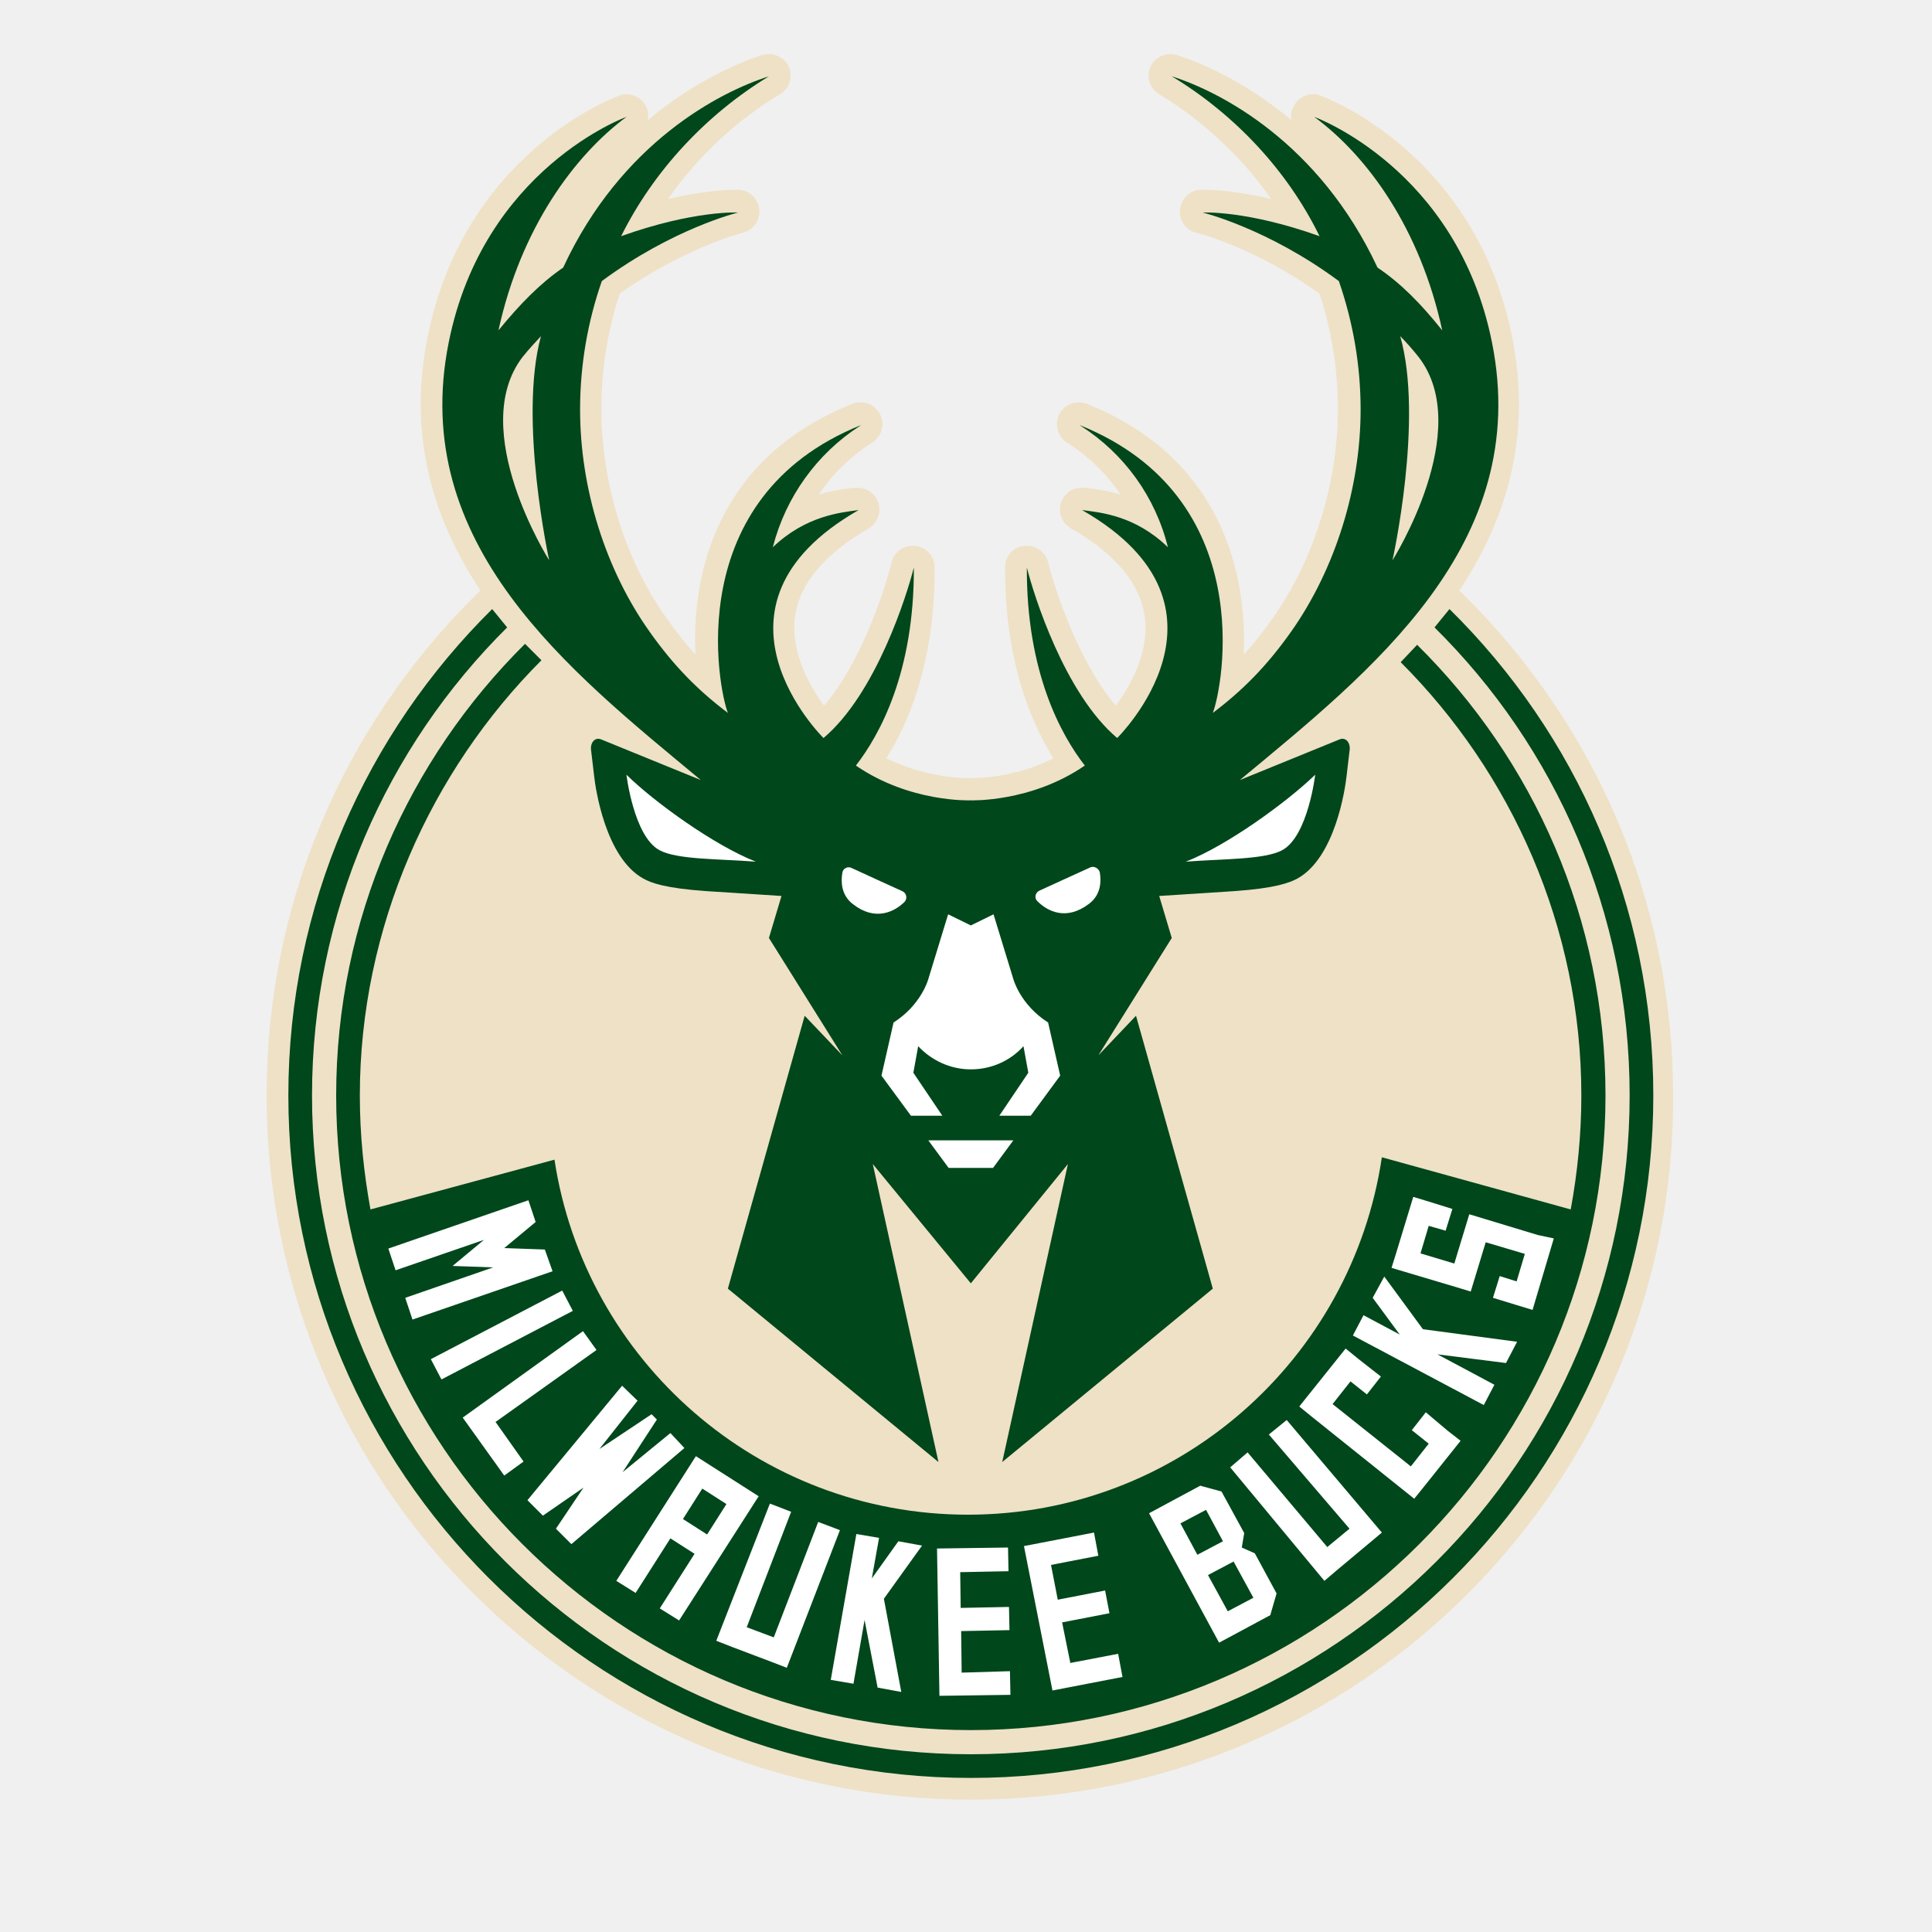
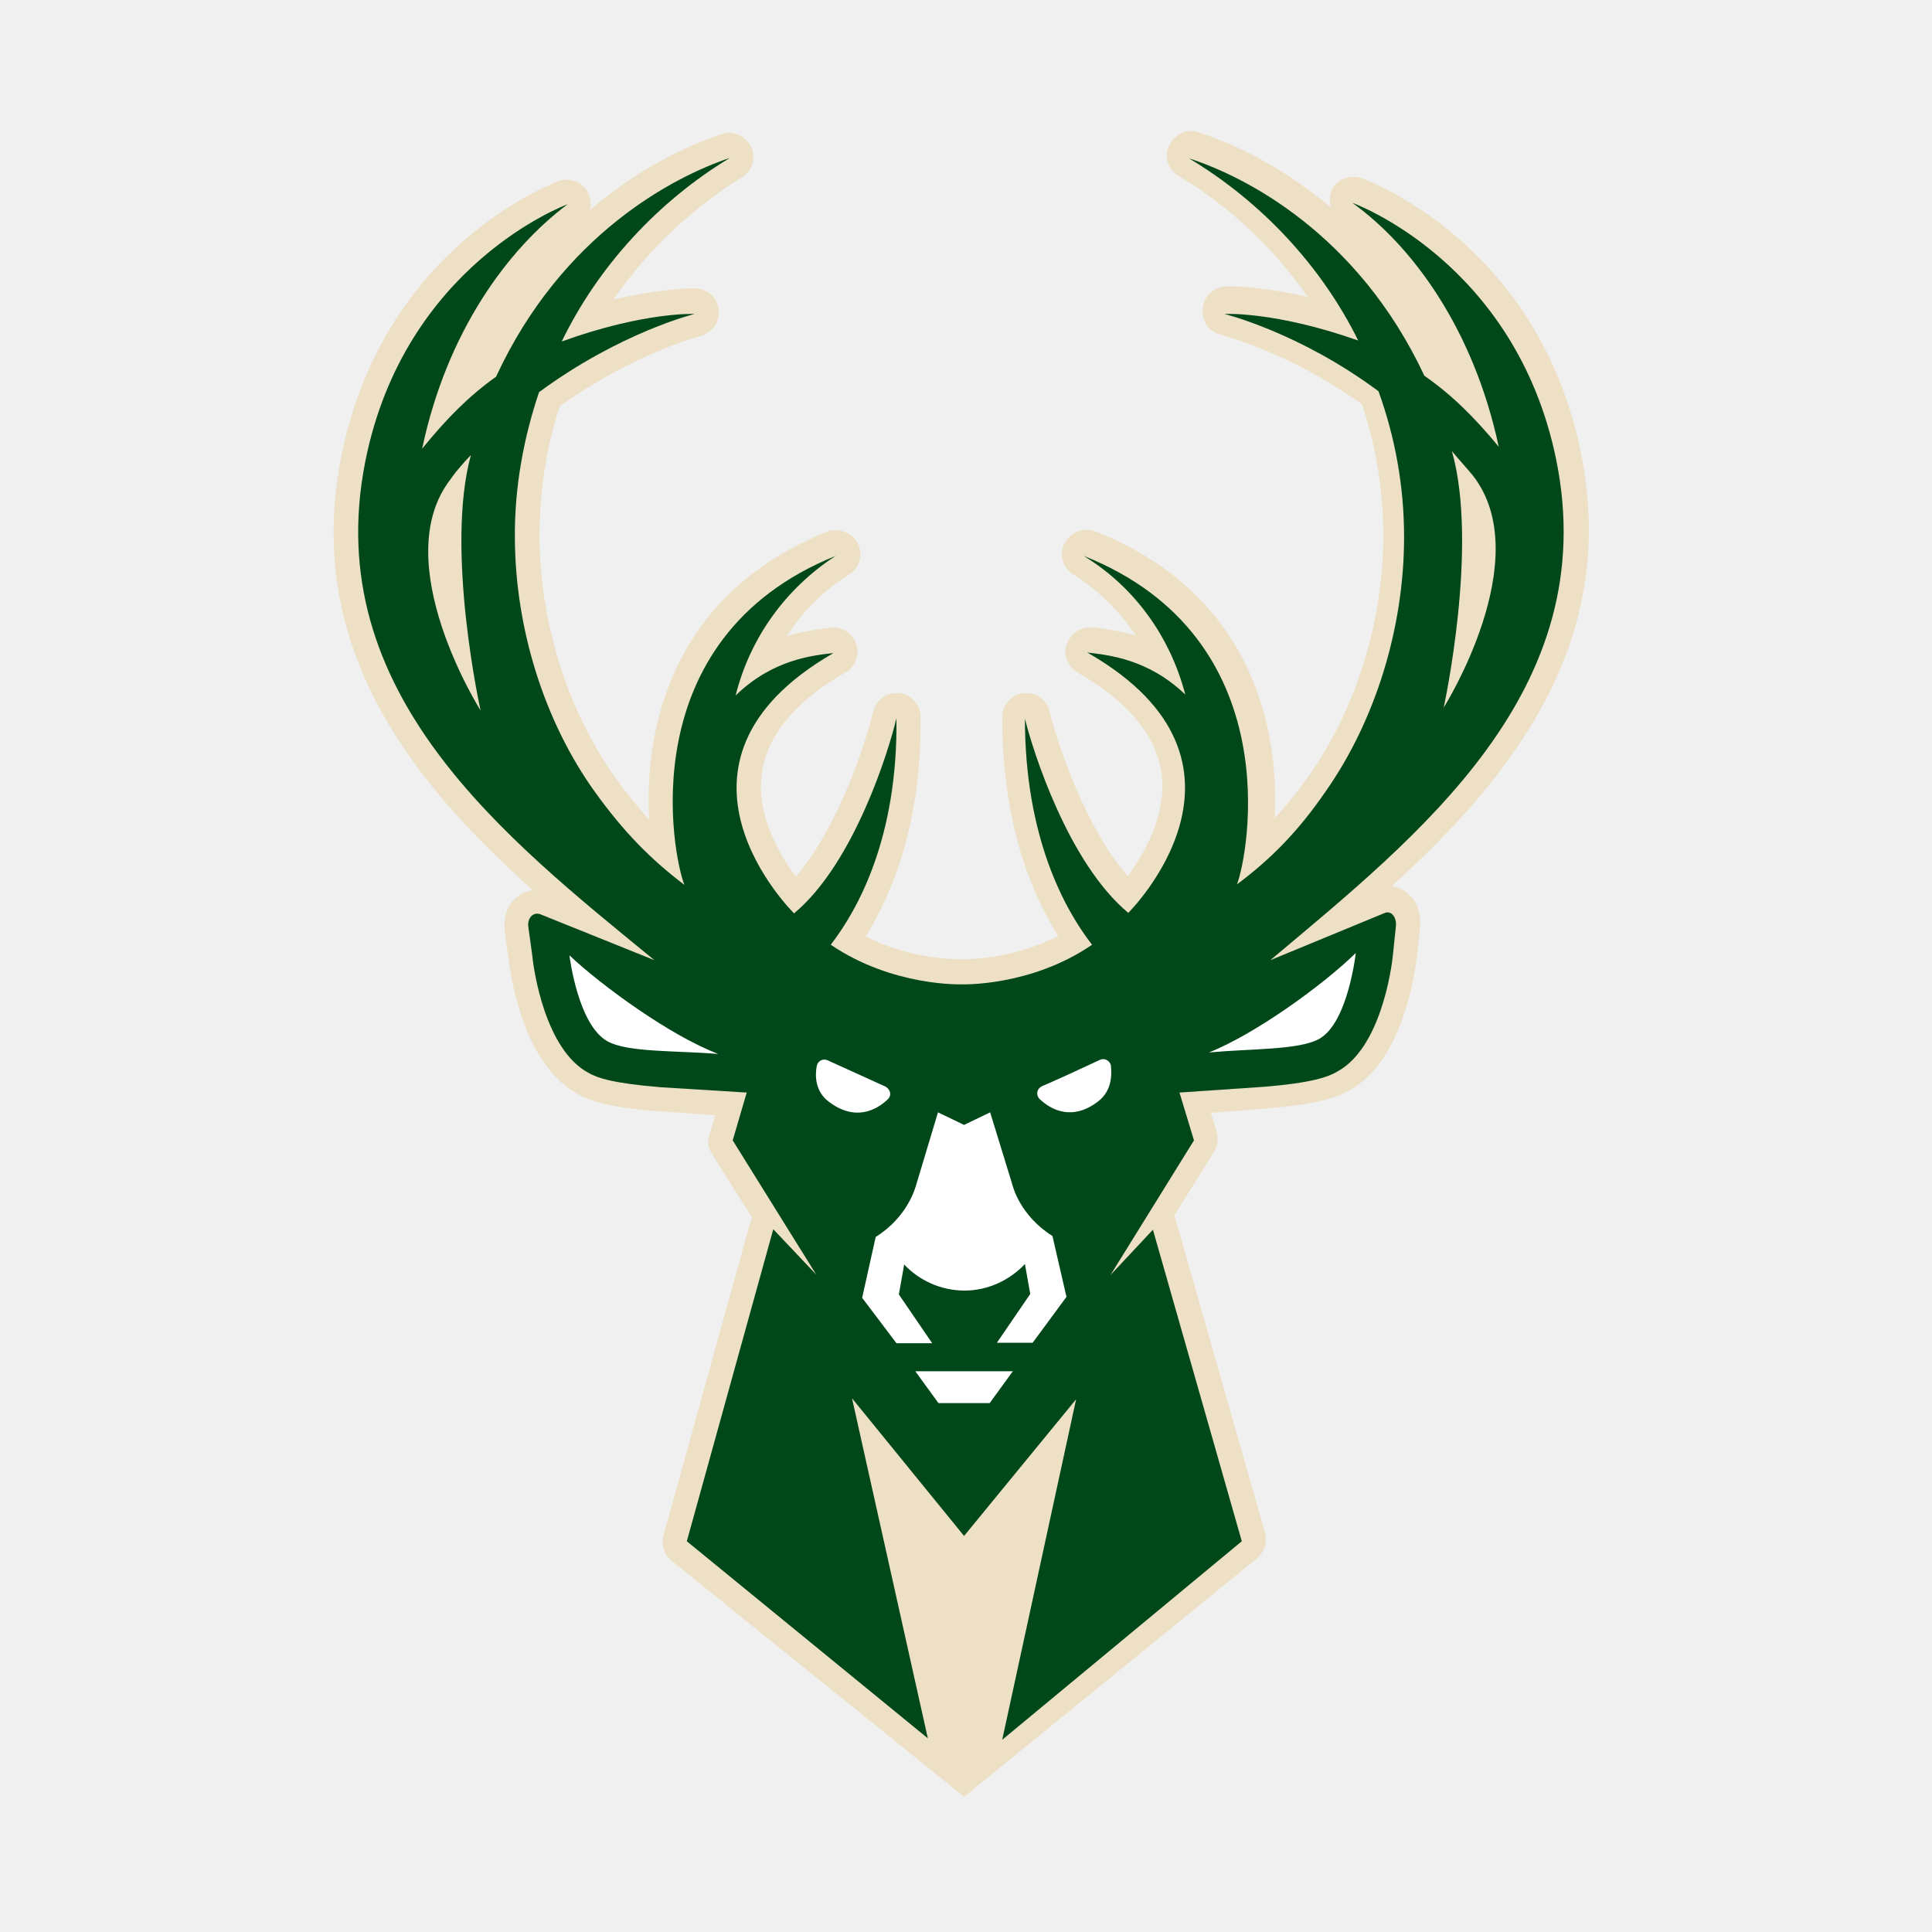
- <svg xmlns="http://www.w3.org/2000/svg" version="1.1" id="Layer_1" x="0px" y="0px" viewBox="0 0 400 400" style="enable-background:new 0 0 400 400;" xml:space="preserve">
+ <svg xmlns="http://www.w3.org/2000/svg" version="1.1" id="Layer_2_1_" x="0px" y="0px" viewBox="0 0 400 400" style="enable-background:new 0 0 400 400;" xml:space="preserve">
  <style type="text/css">
- 	.st0{fill:#EEE1C6;}
- 	.st1{fill:#00471B;}
+ 	.st0{fill:#EDE0C5;}
+ 	.st1{fill:#00471A;}
	.st2{fill:#FFFFFF;}
</style>
-   <g>
-     <g>
-       <path class="st0" d="M201,372.6c-80.4,0-145.8-65.4-145.8-145.8c0-39.3,15.5-76.2,43.6-103.9c0.2-0.2,0.5-0.4,0.7-0.6    c-9.7-14.6-15.1-31.7-11-52.4c7.6-38.1,38.4-49.6,39.7-50.1c0.5-0.2,1-0.3,1.5-0.3c1.6,0,3.2,0.9,4,2.4c0.5,0.9,0.6,2,0.4,3    c10.1-8.5,19.7-12.2,23.7-13.5c0.5-0.1,0.9-0.2,1.4-0.2c1.7,0,3.4,1,4.1,2.6c0.9,2.1,0.2,4.5-1.8,5.7    c-9.2,5.5-17.2,13.1-23.2,21.7c7.3-1.7,12.1-1.9,13.8-1.9c0.6,0,0.9,0,0.9,0c2.2,0.1,4,1.9,4.2,4.1c0.2,2.2-1.2,4.2-3.4,4.8    c-0.1,0-12.2,3.1-25.5,12.6c-2.5,7.7-3.8,15.7-3.8,23.8c0,15.4,4.9,31.3,13.5,43.4c2,2.8,3.9,5.3,6,7.5    c-0.8-15.9,3.9-40.5,32.5-51.9c0.5-0.2,1.1-0.3,1.7-0.3c1.7,0,3.2,0.9,4,2.5c1.1,2.1,0.3,4.6-1.7,5.9l-0.2,0.1    c-4.3,2.8-8,6.4-10.8,10.6c3-0.9,5.6-1.2,7.3-1.4l0.3,0c0.2,0,0.4,0,0.5,0c1.9,0,3.6,1.2,4.2,3c0.7,2-0.1,4.2-1.8,5.3    c0,0-0.3,0.2-0.3,0.2c-9.1,5.3-14.2,11.4-15.1,18.2c-1,7.4,3.1,14.4,6,18.4c7.7-8.9,12.6-24,14-29.7c0.5-2,2.3-3.4,4.4-3.4    c0.2,0,0.4,0,0.5,0c2.3,0.3,4,2.2,4,4.4c0.1,18.7-4.9,31.5-10,39.6c7.7,3.8,15.1,4.1,16.8,4.1c0.2,0,0.4,0,0.5,0    c0.1,0,0.1,0,0.2,0c0,0,0.1,0,0.3,0c1.6,0,9.1-0.2,16.8-4.1c-5.1-8.2-10.1-21-10-39.6c0-2.3,1.7-4.2,4-4.4c0.2,0,0.4,0,0.5,0    c2,0,3.9,1.4,4.4,3.4c1.4,5.7,6.4,20.8,14,29.7c3-4,7-11,6-18.4c-0.9-6.8-6-13-15.1-18.2c-0.1,0-0.3-0.2-0.3-0.2    c-1.8-1.1-2.6-3.4-1.9-5.3c0.6-1.8,2.3-3,4.2-3c0.2,0,0.4,0,0.5,0l0.3,0c1.8,0.2,4.3,0.5,7.3,1.4c-2.8-4.2-6.5-7.8-10.8-10.6    l-0.2-0.1c-2-1.2-2.7-3.8-1.7-5.9c0.8-1.6,2.4-2.5,4-2.5c0.6,0,1.1,0.1,1.7,0.3c28.5,11.4,33.2,36,32.5,51.9c2.1-2.2,4-4.7,6-7.5    c8.6-12.2,13.5-28,13.5-43.4c0-8.1-1.3-16.1-3.8-23.8c-13.4-9.6-25.3-12.6-25.5-12.6c-2.2-0.5-3.6-2.6-3.4-4.8    c0.2-2.2,2-4,4.2-4.1c0,0,0.3,0,0.9,0c1.7,0,6.6,0.2,13.8,1.9c-6.1-8.7-14.1-16.2-23.2-21.7c-2-1.2-2.7-3.6-1.8-5.7    c0.7-1.6,2.4-2.6,4.1-2.6c0.5,0,0.9,0.1,1.4,0.2c4,1.3,13.6,5,23.7,13.5c-0.2-1-0.1-2,0.5-3c0.8-1.5,2.3-2.4,4-2.4    c0.5,0,1,0.1,1.5,0.3c1.3,0.5,32.1,12,39.7,50.1c4.1,20.7-1.3,37.8-11,52.4c0.3,0.2,0.5,0.4,0.7,0.6    c28.1,27.7,43.6,64.6,43.6,103.9C346.8,307.2,281.4,372.6,201,372.6z" />
-     </g>
-     <g>
-       <path class="st1" d="M300.1,126.1l-3.1,3.8c25,24.7,40.4,59,40.4,96.9c0,75.3-61.1,136.4-136.4,136.4    c-75.3,0-136.4-61.1-136.4-136.4c0-37.9,15.5-72.2,40.4-96.9l-3.1-3.8c-26,25.7-42.2,61.3-42.2,100.7    c0,77.9,63.4,141.3,141.3,141.3s141.3-63.4,141.3-141.3C342.3,187.4,326.2,151.8,300.1,126.1z M112.1,136.7    c-22.9,22.9-37.6,55.3-37.6,90.1c0,8.1,0.8,15.9,2.2,23.6l38.1-10.3c6.3,41.6,42.3,73.5,85.6,73.5c43.5,0,79.5-32.2,85.7-74    l39.1,10.8c1.4-7.6,2.2-15.5,2.2-23.6c0-34.9-14.5-66.8-37.4-89.7l3.4-3.6c24.1,23.8,39,56.8,39,93.3c0,72.5-59,131.4-131.4,131.4    c-72.5,0-131.4-59-131.4-131.4c0-36.5,15-69.6,39.1-93.5L112.1,136.7z M92.9,70.9c7.2-36,36.8-46.7,36.8-46.7    c-10.8,8-21.9,23.1-26.5,44.2c4.5-5.5,8.6-9.7,13.4-13c12-25.9,32.5-36.4,42.6-39.6c-13,7.9-23.9,19.6-30.6,33.1    c15.1-5.4,24.2-4.9,24.2-4.9s-13.5,3.3-28.2,14.2c-2.9,8.3-4.5,17.3-4.5,26.6c0,16.4,5.3,33.2,14.4,46    c5.1,7.2,10.1,12.2,16.2,16.8c-2-5.1-9.8-44.6,27.6-59.6l-0.3,0.2c-8.8,5.7-15.3,14.6-18,25.1c6.8-6.5,14-7.2,17.8-7.7    c-0.1,0-0.1,0.1-0.2,0.1c-34.7,20-7.1,47.1-7.1,47.1c10.9-9.2,17.3-29.7,18.7-35.3c0.1,21.7-7.1,34.7-12,41    c11.2,7.7,23.7,7.2,23.7,7.2h0h0c0,0,12.5,0.5,23.7-7.2c-4.9-6.3-12.1-19.3-12-41c1.4,5.6,7.8,26.1,18.7,35.3    c0,0,27.6-27.1-7.1-47.1c-0.1,0-0.1-0.1-0.2-0.1c3.8,0.5,11,1.1,17.8,7.7c-2.6-10.5-9.1-19.4-18-25.1l-0.3-0.2    c37.4,15,29.6,54.5,27.6,59.6c6.1-4.6,11.1-9.6,16.2-16.8c9.1-12.9,14.4-29.7,14.4-46c0-9.3-1.6-18.2-4.5-26.6    c-14.7-10.9-28.2-14.2-28.2-14.2s9.1-0.5,24.2,4.9c-6.6-13.5-17.5-25.2-30.6-33.1c10.1,3.2,30.5,13.7,42.6,39.6    c4.9,3.3,9,7.5,13.4,13c-4.6-21.2-15.6-36.2-26.5-44.2c0,0,29.6,10.7,36.8,46.7c8.4,41.9-25.1,68.1-52.2,90.6l20.6-8.4    c1.4-0.6,2.4,0.8,2.1,2.4l-0.6,5.1c-0.3,2.8-2.4,17-10.2,21.3c-1.7,0.9-4.6,2-13.1,2.6l-15.5,1l2.6,8.7l-15.2,24.3l7.8-8.2    l15.9,56.5l-43.6,35.9l13.6-61.7L201,265.7L180.7,241l13.6,61.7l-43.6-35.9l15.9-56.5l7.8,8.2l-15.2-24.3l2.6-8.7l-15.5-1    c-8.6-0.6-11.5-1.7-13.1-2.6c-7.8-4.3-9.9-18.5-10.2-21.3l-0.6-5.1c-0.3-1.6,0.7-3,2.1-2.4l20.6,8.4C118,139,84.5,112.8,92.9,70.9    z M288.3,116c0,0,17.1-27,5.4-42.1c-1.2-1.5-2.5-3-3.8-4.3C294.8,86.8,288.3,116,288.3,116z M113.7,116c0,0-6.4-29.2-1.7-46.4    c-1.3,1.4-2.6,2.8-3.8,4.3C96.6,89,113.7,116,113.7,116z" />
-       <path class="st2" d="M156.1,311.3l0.9-1.4l0.1-0.1l-13-8.3l-0.1,0.1l-16.4,25.7l4,2.5l7.2-11.3l5,3.2l-7.2,11.3l4,2.5l13.9-21.7    L156.1,311.3z M146.4,317.7l-5-3.2l4-6.3l5,3.2L146.4,317.7z M141.7,299.8l-23.4,19.9l-3.2-3.2l5.7-8.5l-8.4,5.8l-3.2-3.2    l19.6-23.7l3.2,3.1l-7.9,10l10.8-7.2l1.1,1.1l-7.1,10.9l9.9-8.1L141.7,299.8z M118.6,271.4l-27.2,14.2l-2.2-4.2l27.2-14.2    L118.6,271.4z M114.4,263.2l-29,10l-1.5-4.5l18.2-6.3l-8.4-0.3l6.5-5.4L81.9,263l-1.5-4.5l29-10l1.5,4.5l-6.5,5.4l8.4,0.3    L114.4,263.2z M102.6,294.4l5.8,8.2l-4,2.9l-8.6-12l24.9-17.9l2.8,3.9L102.6,294.4z M173.9,316.8l-11,28.5l-3.1-1.2l-8.2-3.1    l-3.3-1.3l11.1-28.4l4.4,1.7l-9.2,23.9l5.6,2.1l9.2-23.9L173.9,316.8z M299.7,296.2l2.7,2.1l-7.5,9.4l-2.1,2.6l-21.1-16.9    l-2.7-2.2l9.6-12l2.7,2.2l4.6,3.6l-2.9,3.7l-3.4-2.7l-3.7,4.7l16.2,12.9l3.7-4.7l-3.5-2.8l2.9-3.7L299.7,296.2z M294.6,275.2    l19.5,2.6l-2.3,4.4l-14.2-1.8l11.8,6.3l-2.2,4.2l-27.1-14.4l2.2-4.2l7.5,4l-5.6-7.6l2.4-4.4L294.6,275.2z M321.7,256.4l-4.4,14.8    l-3.3-1l-4.9-1.5l1.4-4.5l3.5,1.1l1.7-5.7l-8.1-2.4l-3.1,10.2l-3.3-1l-13.1-3.9l1-3.2l3.5-11.5l3.3,1l4.8,1.5l-1.4,4.5l-3.5-1    l-1.7,5.7l7,2.1l3.1-10.2l3.3,1l10.9,3.3L321.7,256.4z M266.4,294l19.7,23.3l-2.5,2.1l-6.7,5.6l-2.7,2.3l-19.5-23.5l3.6-3.1    l16.5,19.6l4.6-3.8L262.7,297L266.4,294z M231.5,342.4l0.9,4.8l-14.5,2.8l-5.9-29.9l14.5-2.8l0.9,4.8l-9.8,1.9l1.4,7.2l9.8-1.9    l0.9,4.7l-9.8,1.9l1.7,8.4L231.5,342.4z M209.1,346l0.1,4.9l-14.7,0.2l-0.5-30.5l14.7-0.2l0.1,4.9l-10,0.2l0.1,7.4l10-0.2l0.1,4.8    l-10,0.2l0.1,8.6L209.1,346z M257.1,320.4l0.5-3l-4.7-8.6l-4.4-1.2l-10.6,5.7l14.5,26.8l10.6-5.7l1.3-4.5l-4.5-8.3L257.1,320.4z     M244.4,315.4l5.3-2.8l3.5,6.5l-5.3,2.8L244.4,315.4z M254.2,333.6l-4.1-7.5l5.3-2.8l4.1,7.5L254.2,333.6z M190.9,320l-7.9,11    l3.6,19.3l-4.9-0.9l-2.7-14l-2.3,13.2l-4.7-0.8l5.3-30.2l4.7,0.8l-1.5,8.4l5.5-7.7L190.9,320z" />
-       <g>
-         <path class="st2" d="M186.8,184.5c-2.2-1-6.4-2.9-10.5-4.8c-0.8-0.4-1.8,0.1-1.9,1c-0.3,1.8-0.3,4.6,2.2,6.5     c4.6,3.6,8.6,1.6,10.7-0.5C187.9,186,187.7,184.9,186.8,184.5z" />
-         <path class="st2" d="M129.7,160.4c0,0,1.5,12.7,6.8,15.6c3.6,2,12.3,1.8,20,2.4C148,175.1,135.5,166.1,129.7,160.4L129.7,160.4z" />
-         <polygon class="st2" points="192.2,236.1 196.4,241.8 205.6,241.8 209.8,236.1    " />
-         <path class="st2" d="M272.3,160.4c-5.9,5.7-18.3,14.7-26.8,18c7.6-0.6,16.4-0.4,20-2.4C270.8,173.1,272.3,160.4,272.3,160.4     L272.3,160.4z" />
-         <path class="st2" d="M209.8,202.7l-4.1-13.4l-4.7,2.3l-4.7-2.3l-4.1,13.4c0,0-1.4,5.3-7.2,9l-2.5,11l6.1,8.3h6.5l-6-8.9l1-5.5     c2.7,2.9,6.6,4.8,10.9,4.8c4.3,0,8.2-1.8,10.9-4.8l1,5.5l-6,8.9h6.5l6.1-8.3l-2.5-11C211.2,208,209.8,202.7,209.8,202.7z" />
-         <path class="st2" d="M225.7,179.6c-4.2,1.9-8.3,3.8-10.5,4.8c-0.9,0.4-1.1,1.6-0.4,2.2c2.1,2.1,6,4.1,10.7,0.5     c2.5-1.9,2.5-4.7,2.2-6.5C227.5,179.8,226.5,179.2,225.7,179.6z" />
-       </g>
-     </g>
+   <g id="Layer_2_2_">
+     <path class="st0" d="M139,323.1c-1.5-1.3-2.2-3.3-1.6-5.3l17.9-64.6c0.1-0.3,0.3-0.8,0.4-1.1l-8.3-13.2c-0.8-1.2-1-2.7-0.5-4.1   l1.2-3.9l-11.4-0.8c-10.8-0.8-14.5-2.2-17.1-3.6c-10.8-5.9-13.7-22.9-14.3-28l-0.8-5.7c-0.3-2.4,0.3-4.6,1.6-6.2   c1.1-1.3,2.6-2,4.2-2.3c-24.9-22.3-47.4-50.1-39.7-89.5c8.5-43.5,43.6-56.7,45-57.3c0.5-0.2,1.1-0.3,1.7-0.3c1.8,0,3.6,1,4.4,2.6   c0.6,1.2,0.8,2.6,0.4,3.7c11.6-9.9,22.6-14.2,27.3-15.7c0.5-0.2,1-0.3,1.5-0.3c1.9,0,3.7,1.1,4.6,2.9c1.1,2.4,0.2,5.1-1.9,6.3   C143.1,43.2,133.9,52,127,62c8.4-1.9,14.1-2.3,16.1-2.3c0.8,0,1,0,1,0c2.5,0.2,4.5,2,4.7,4.5c0.3,2.5-1.4,4.7-3.8,5.4   c-0.1,0-13.9,3.6-29.1,14.5c-2.9,8.7-4.2,17.9-4.2,27.2c0.1,17.6,5.8,35.7,15.6,49.6c2.4,3.3,4.7,6.2,7.1,8.8   c-1-18.1,4.1-46.4,36.8-59.6c0.6-0.3,1.3-0.3,1.9-0.3c1.8,0,3.7,1,4.5,2.7c1.2,2.4,0.3,5.2-1.9,6.5l-0.3,0.2   c-5.1,3.2-9.4,7.6-12.5,12.5c3.6-1.1,6.6-1.4,8.7-1.7l0.3-0.1c0.2,0,0.3,0,0.6,0c2,0,4,1.3,4.7,3.3c0.9,2.2-0.1,4.7-1.9,5.9   l-0.2,0.1c-0.1,0-0.2,0.1-0.2,0.1c-10.4,6-16.2,13.1-17.2,21c-1.1,8.6,3.7,16.7,7.1,21.2c8.7-10.2,14.4-27.5,16-34.2   c0.5-2.3,2.6-3.8,4.8-3.8c0.2,0,0.3,0,0.6,0c2.6,0.3,4.4,2.5,4.4,5c0.2,21.3-5.5,35.9-11.4,45.4c8.8,4.4,17.4,4.7,19.4,4.7   c0.2,0,0.5,0,0.5,0c0.1,0,0.3,0,0.6,0c1.9,0,10.4-0.3,19.4-4.8c-5.9-9.4-11.6-23.9-11.6-45.3c0-2.6,1.9-4.7,4.4-5   c0.2,0,0.3,0,0.6,0c2.3,0,4.3,1.5,4.8,3.8c1.6,6.6,7.4,24,16.2,34.1c3.3-4.5,8.1-12.7,7-21.2c-1.1-7.9-6.9-14.9-17.3-20.9   c-0.1,0-0.3-0.2-0.3-0.2c-1.9-1.3-2.9-3.7-2-5.9c0.8-1.9,2.6-3.3,4.7-3.3c0.2,0,0.3,0,0.6,0h0.3c2,0.3,5.2,0.6,8.7,1.7   c-3.2-4.8-7.5-9.1-12.6-12.4l-0.3-0.2c-2.3-1.4-3.1-4.2-1.9-6.5c0.9-1.7,2.6-2.8,4.5-2.8c0.6,0,1.3,0.1,1.9,0.3   c32.7,13,38.1,41.3,37.1,59.4c2.5-2.6,4.7-5.5,7.1-8.8c9.8-13.9,15.4-32.1,15.4-49.7c0-9.4-1.5-18.4-4.4-27.2   c-15.4-11-29.1-14.3-29.2-14.4c-2.5-0.5-4-2.8-3.8-5.4c0.2-2.5,2.2-4.4,4.7-4.6c0,0,0.3,0,1,0c1.9,0,7.6,0.2,16.1,2.2   c-7-10-16.1-18.7-26.8-25.1c-2.2-1.3-3.1-4.1-1.9-6.3c0.9-1.8,2.6-3,4.5-3c0.5,0,1,0.1,1.5,0.3c4.6,1.4,15.7,5.7,27.4,15.5   c-0.3-1.2-0.2-2.6,0.3-3.7c0.9-1.7,2.6-2.6,4.4-2.6c0.5,0,1.2,0.1,1.7,0.3c1.4,0.5,36.6,13.5,45.4,56.8c8,39.3-14.4,67.3-39.2,89.8   c1.6,0.2,3.1,1,4.2,2.3c1.4,1.6,1.9,3.9,1.7,6.2l-0.6,5.7c-0.6,5.1-3.3,22.2-14.1,28.1c-2.6,1.4-6.3,2.8-17.1,3.7l-11.5,0.9   l1.2,3.9c0.4,1.4,0.2,2.9-0.5,4.1l-8.3,13.3c0.2,0.3,0.3,0.8,0.4,1.1l18.4,64.5c0.5,1.9-0.1,4-1.6,5.3l-60.7,49.4L139,323.1z" />
+     <path class="st1" d="M75.6,95.7c8.1-41.1,41.9-53.4,41.9-53.4c-12.4,9.3-25,26.4-30.1,50.6c5.1-6.3,9.8-11,15.3-14.9   c13.7-29.6,37-41.5,48.4-45.3c-14.9,9-27.3,22.5-34.8,38c17.2-6.2,27.5-5.7,27.5-5.7s-15.4,3.8-32.2,16.2c-3.2,9.5-5.1,19.7-5,30.3   c0.1,18.7,6.1,37.9,16.6,52.5c5.9,8.2,11.5,13.9,18.5,19.2c-2.4-5.9-11.3-50.9,31.3-68.1l-0.3,0.2c-10,6.6-17.4,16.7-20.4,28.7   c7.7-7.5,16-8.3,20.3-8.8c-0.1,0-0.2,0.1-0.2,0.1c-39.5,22.9-8,53.8-8,53.8c12.5-10.4,19.7-34,21.2-40.4c0.3,24.8-8,39.6-13.6,46.9   c12.8,8.7,27.1,8.2,27.1,8.2l0,0l0,0c0,0,14.3,0.5,27-8.2c-5.6-7.2-13.9-22.1-13.9-46.8c1.6,6.5,8.9,29.8,21.4,40.2   c0,0,31.3-31-8.3-53.8c-0.1,0-0.2-0.1-0.2-0.1c4.3,0.5,12.6,1.3,20.3,8.7c-3.1-11.9-10.4-22.1-20.7-28.5l-0.3-0.2   c42.7,17,34,62.1,31.7,68c7.1-5.3,12.7-11,18.4-19.3c10.3-14.7,16.2-33.9,16.2-52.6c0-10.7-1.9-20.8-5.3-30.2   C269,68.8,253.5,65,253.5,65s10.4-0.6,27.7,5.5c-7.6-15.4-20-28.7-35-37.7c11.5,3.7,34.9,15.5,48.7,45c5.5,3.8,10.3,8.5,15.4,14.7   C305.1,68.2,292.5,51,280,42c0,0,33.8,12.1,42.2,53.2c9.7,47.8-28.5,77.8-59.2,103.6l23.5-9.7c1.6-0.8,2.7,0.9,2.5,2.7l-0.6,5.8   c-0.3,3.1-2.6,19.5-11.6,24.3c-1.9,1.1-5.3,2.3-15,3.1l-17.6,1.2l3,9.9L229.9,264l8.8-9.4l18.4,64.5l-49.6,41.1l15.3-70.5   L199.6,318l-23.2-28.5l15.7,70.4l-49.9-40.8l17.9-64.6l8.9,9.4l-17.3-27.8l2.9-9.9l-17.8-1.1c-9.8-0.8-13.1-1.9-15-3   c-8.9-4.8-11.3-21.1-11.6-24.3l-0.8-5.8c-0.3-1.8,0.9-3.3,2.5-2.7l23.6,9.5C104.6,173.5,66.2,143.5,75.6,95.7 M298.9,146.5   c0,0,19.5-30.9,6-48.1c-1.4-1.7-2.9-3.3-4.3-5C306.2,113.1,298.9,146.5,298.9,146.5 M99.5,147.1c0,0-7.4-33.3-2-52.9   c-1.4,1.5-2.9,3.1-4.2,5C80,116.3,99.5,147.1,99.5,147.1" />
+     <path class="st2" d="M250.3,217.9c8.7-0.8,18.7-0.5,22.8-2.8c6-3.3,7.6-17.8,7.6-17.8l0,0C274.1,203.8,259.9,214.1,250.3,217.9    M209.7,283.9h-10.1h-10.1l4.8,6.6h5.3h5.3L209.7,283.9z M215.2,227.5c2.5,2.4,6.9,4.6,12.2,0.5c2.8-2.2,2.8-5.4,2.6-7.4   c-0.2-1-1.3-1.6-2.2-1.2c-4.7,2.2-9.5,4.4-12.1,5.5C214.7,225.4,214.4,226.6,215.2,227.5 M181.3,256.1l-2.8,12.6l7.1,9.4h7.4   l-6.9-10.1l1.1-6.2c3.1,3.3,7.6,5.4,12.5,5.4s9.4-2.2,12.5-5.5l1.1,6.2l-6.9,10.1h7.4l7-9.5l-2.9-12.6c-6.7-4.2-8.2-10.3-8.2-10.3   l-4.7-15.3l-5.4,2.6l-5.4-2.6l-4.6,15.3C189.5,245.8,188,251.9,181.3,256.1 M171.6,228.1c5.4,4.1,9.8,1.8,12.2-0.5   c0.9-0.9,0.5-2-0.4-2.6c-2.6-1.2-7.3-3.3-12.1-5.5c-1-0.4-2,0.2-2.2,1.2C168.7,222.8,168.8,226,171.6,228.1 M117.9,197.8   L117.9,197.8c0,0,1.7,14.4,7.9,17.8c4.1,2.3,14.1,1.9,22.9,2.6C138.9,214.5,124.7,204.2,117.9,197.8" />
  </g>
</svg>
